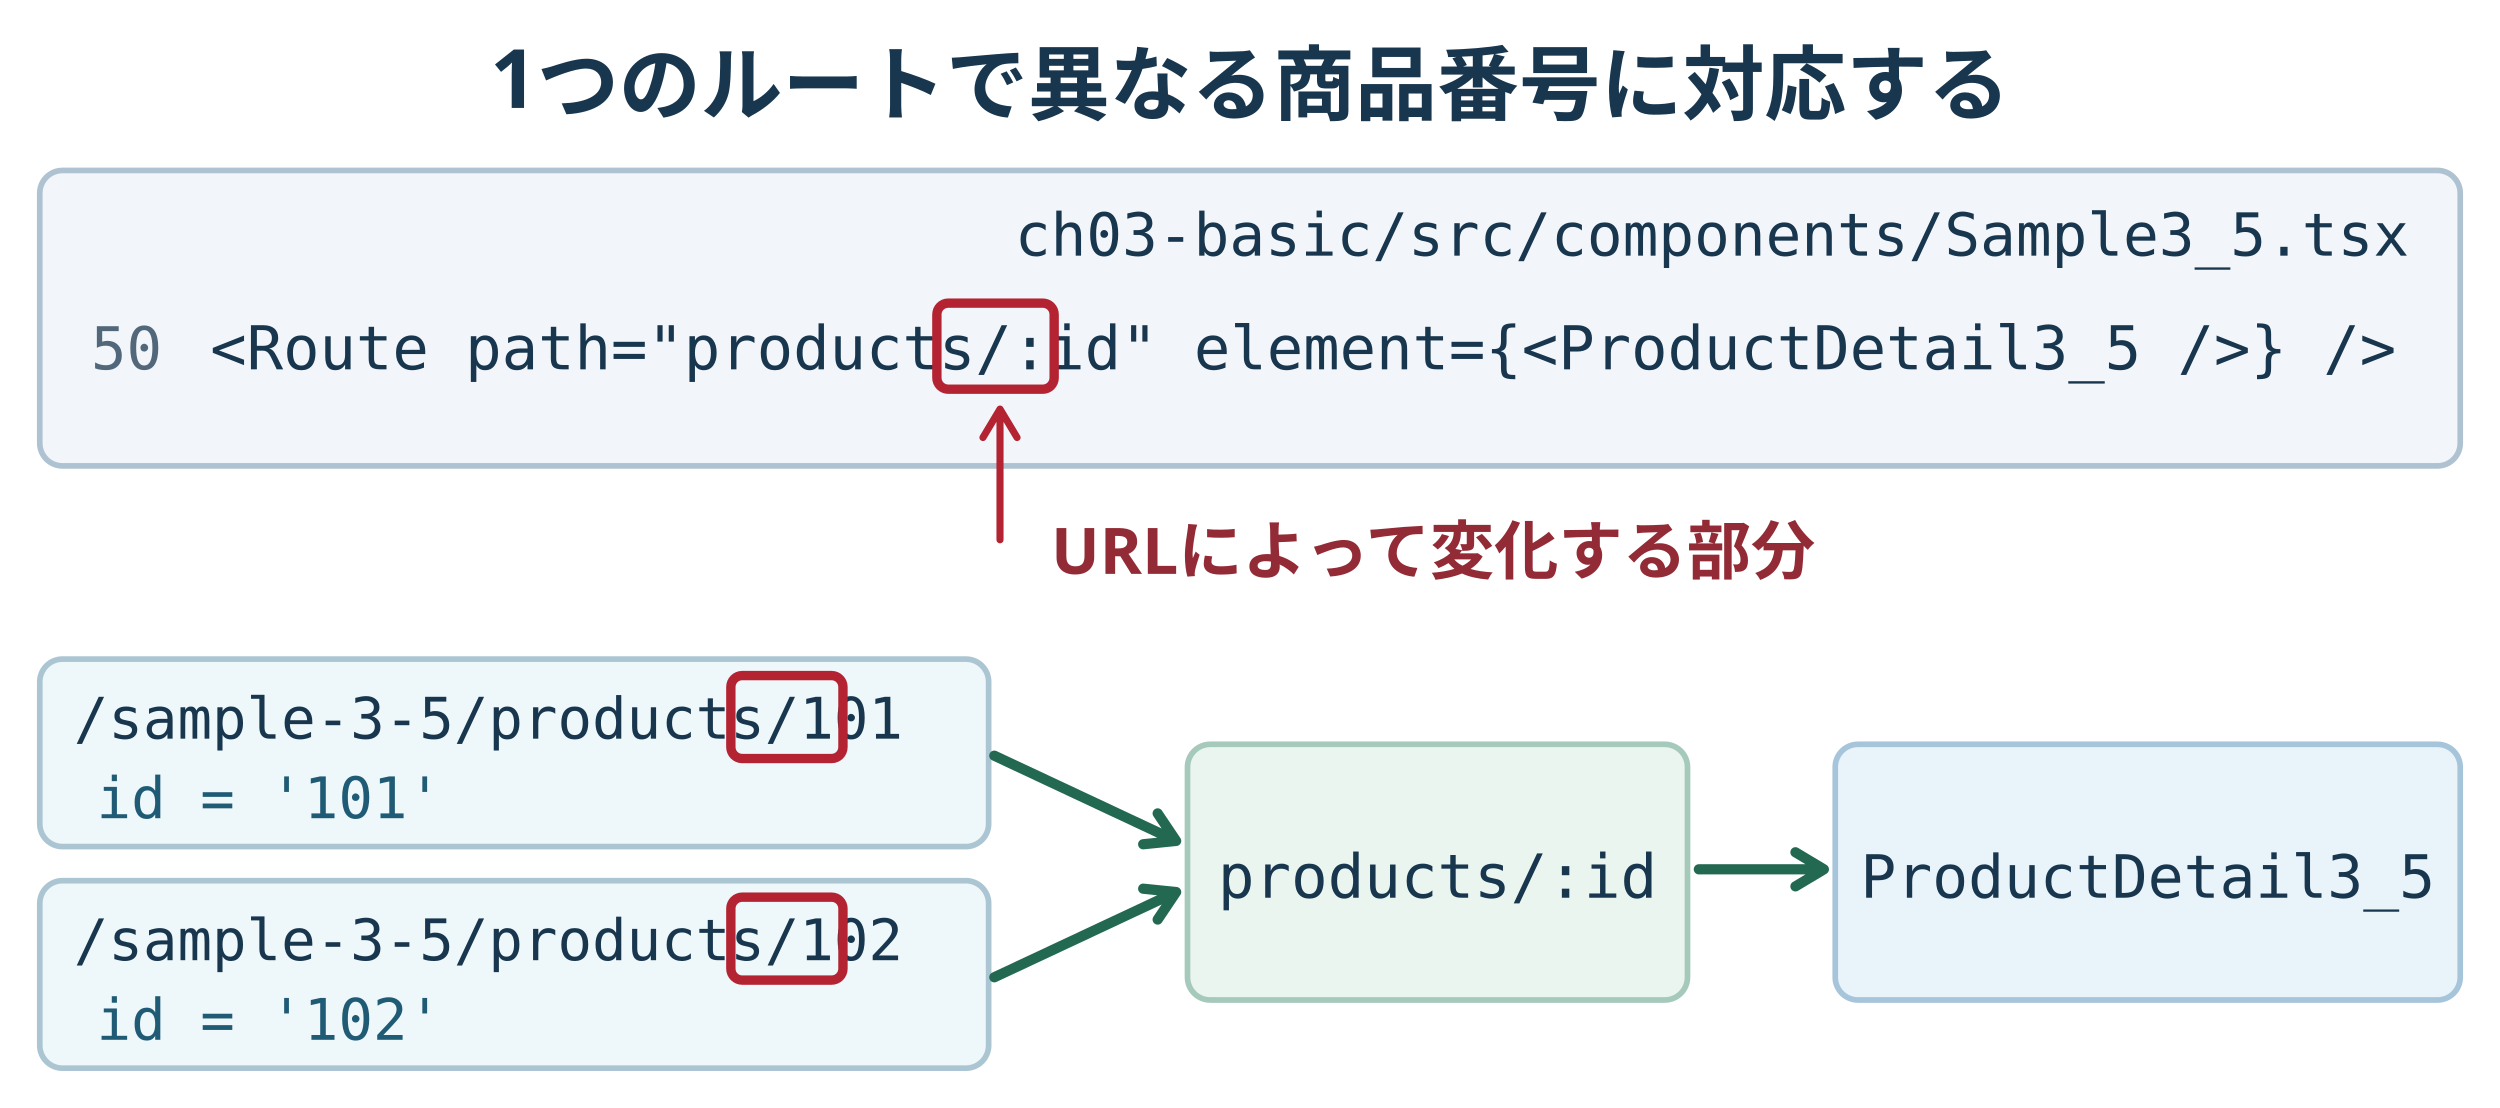
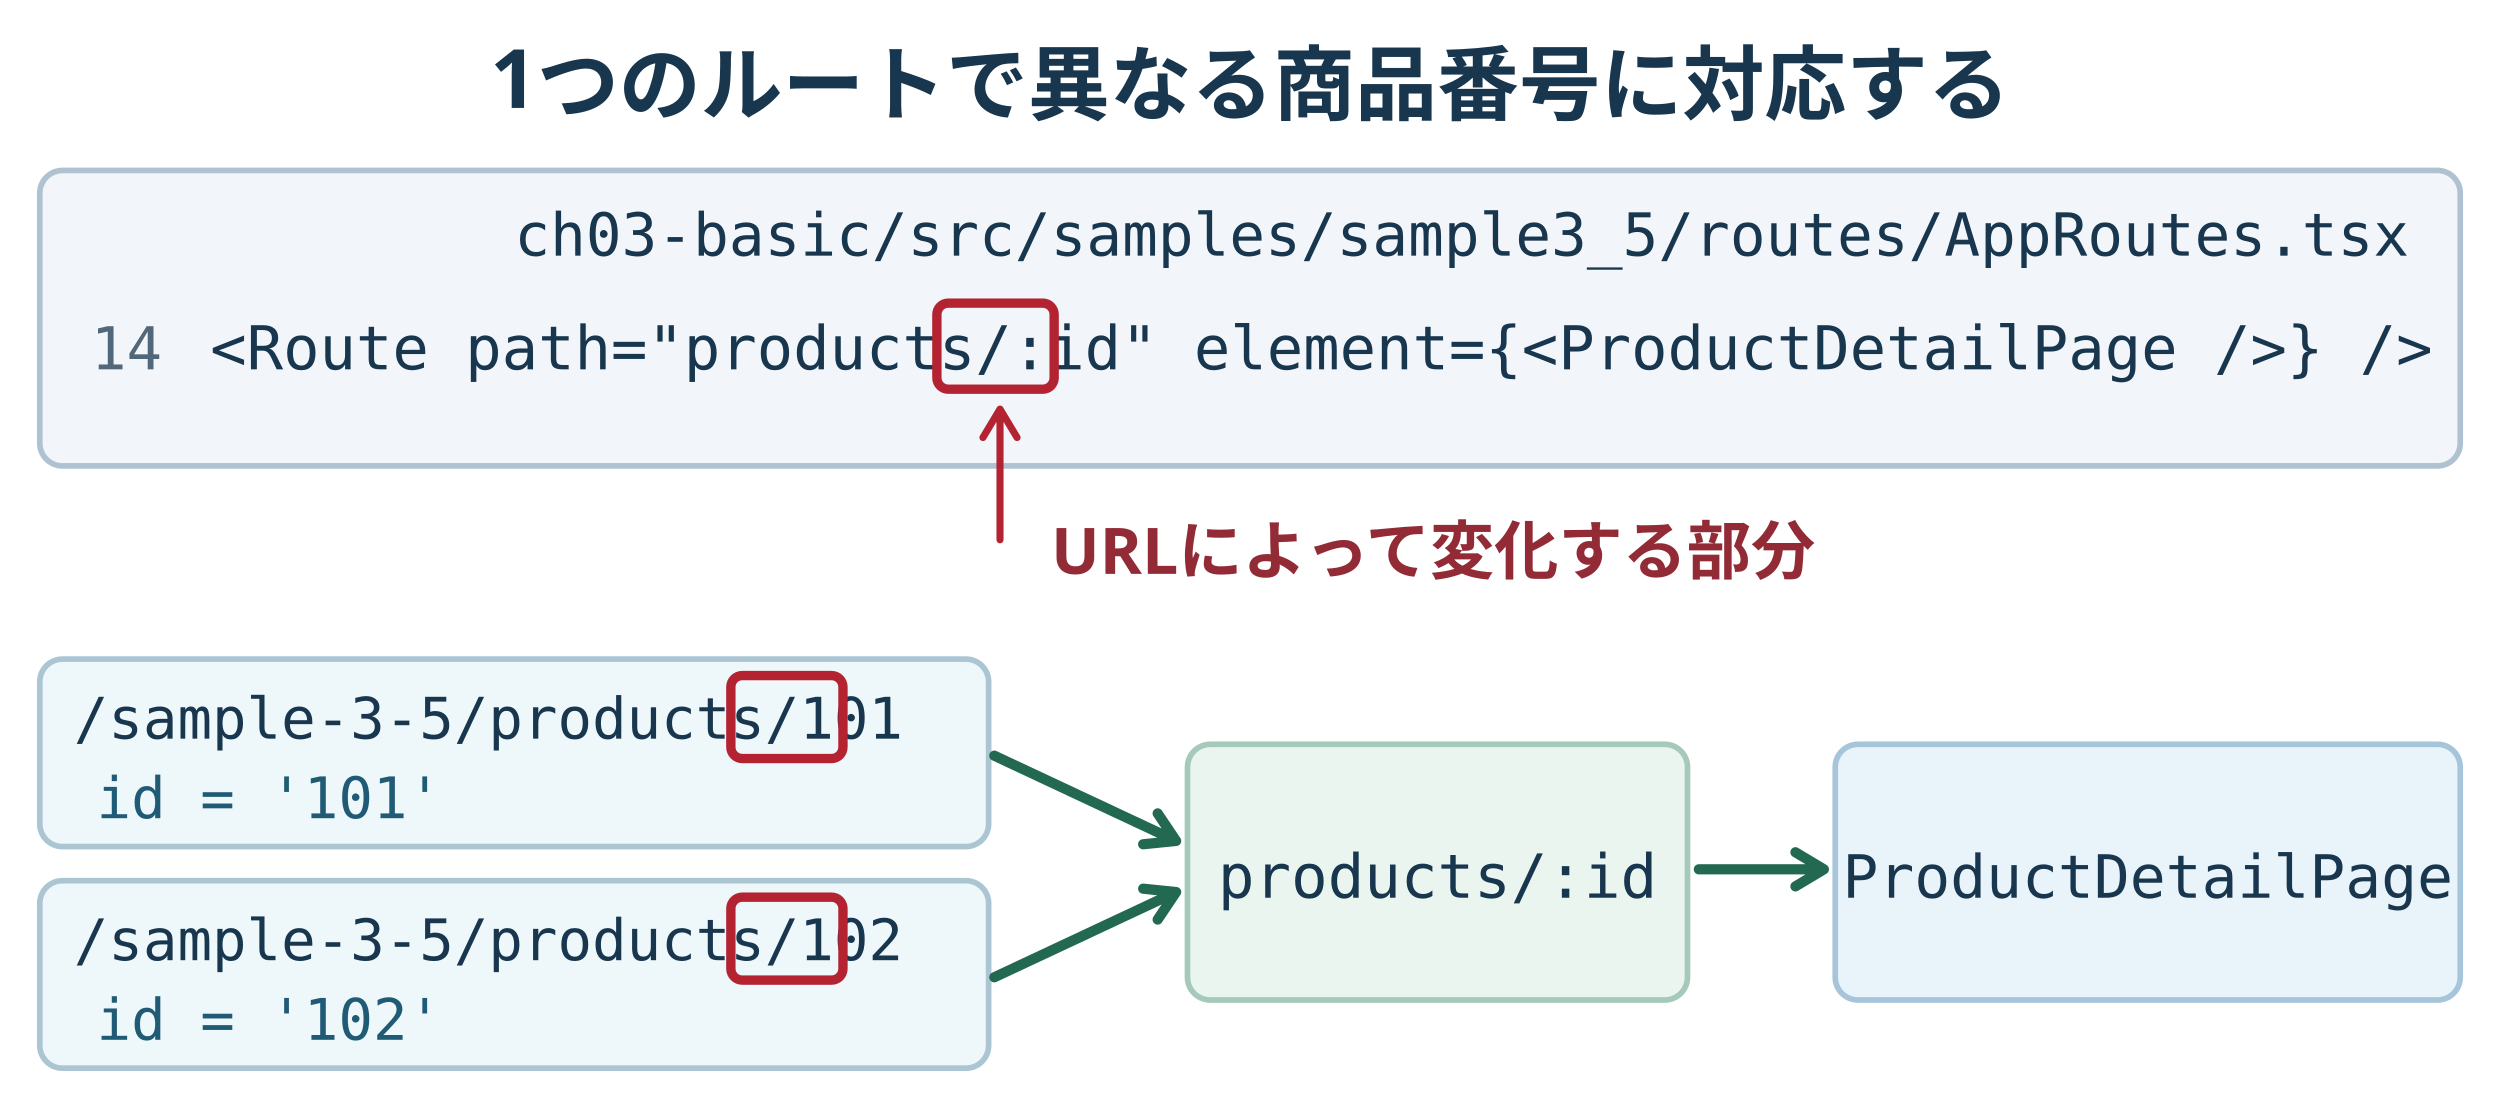
<svg xmlns="http://www.w3.org/2000/svg" width="440" height="195" viewBox="0 0 440 195" font-family="Meiryo, sans-serif" role="img">
  <text x="220.0" y="19" font-size="14.4" fill="#18364e" text-anchor="middle" font-weight="700">1つのルートで異なる商品番号に対応する</text>
  <rect x="7" y="30" width="426" height="52" rx="4" fill="#f2f6fa" stroke="#afc2d1" stroke-width="1" />
-   <text x="424" y="45" font-size="10.45" fill="#18364e" text-anchor="end" font-family="Consolas, MS Gothic, monospace">ch03-basic/src/components/Sample3_5.tsx</text>
-   <text x="16" y="65" font-size="10.4" fill="#52677a" text-anchor="start" font-family="Consolas, MS Gothic, monospace">50</text>
-   <text x="37.00 42.88 48.76 54.64 60.53 66.41 72.29 78.17 84.05 89.93 95.81 101.70 107.58 113.46 119.34 125.22 131.10 136.98 142.87 148.75 154.63 160.51 166.39 172.27 178.16 184.04 189.92 195.80 201.68 207.56 213.44 219.33 225.21 231.09 236.97 242.85 248.73 254.61 260.50 266.38 272.26 278.14 284.02 289.90 295.78 301.67 307.55 313.43 319.31 325.19 331.07 336.95 342.84 348.72 354.60 360.48 366.36 372.24 378.12 384.01" y="65" font-family="Consolas, MS Gothic, monospace" font-size="10.65" fill="#18364e" xml:space="preserve">&lt;Route path="products/:id" element={&lt;ProductDetail3_5 /&gt;} /&gt;</text>
+   <text x="424" y="45" font-size="10.45" fill="#18364e" text-anchor="end" font-family="Consolas, MS Gothic, monospace">ch03-basic/src/samples/sample3_5/routes/AppRoutes.tsx</text>
+   <text x="16" y="65" font-size="10.4" fill="#52677a" text-anchor="start" font-family="Consolas, MS Gothic, monospace">14</text>
+   <text x="37.00 42.88 48.76 54.64 60.53 66.41 72.29 78.17 84.05 89.93 95.82 101.70 107.58 113.46 119.34 125.22 131.10 136.99 142.87 148.75 154.63 160.51 166.39 172.28 178.16 184.04 189.92 195.80 201.68 207.56 213.45 219.33 225.21 231.09 236.97 242.85 248.73 254.62 260.50 266.38 272.26 278.14 284.02 289.91 295.79 301.67 307.55 313.43 319.31 325.19 331.08 336.96 342.84 348.72 354.60 360.48 366.37 372.25 378.13 384.01 389.89" y="65" font-family="Consolas, MS Gothic, monospace" font-size="10.65" fill="#18364e" xml:space="preserve">&lt;Route path="products/:id" element={&lt;ProductDetailPage /&gt;} /&gt;</text>
  <rect x="164.89" y="53.35" width="20.64" height="15.15" rx="2" fill="none" stroke="#b42331" stroke-width="1.65" />
  <text x="185" y="101" font-size="11.3" fill="#922b35" text-anchor="start" font-weight="700">URLによって変化する部分</text>
  <path d="M176 95L176 72M173.00 77.00L176 72L179.00 77.00" fill="none" stroke="#b42331" stroke-width="1.25" stroke-linecap="round" stroke-linejoin="round" />
  <rect x="7" y="116" width="167" height="33" rx="4" fill="#eef7f9" stroke="#abc6d2" stroke-width="1" />
  <text x="13.00 18.58 24.16 29.73 35.31 40.89 46.47 52.04 57.62 63.20 68.78 74.35 79.93 85.51 91.09 96.67 102.24 107.82 113.40 118.98 124.55 130.13 135.71 141.29" y="130" font-family="Consolas, MS Gothic, monospace" font-size="10.1" fill="#18364e" xml:space="preserve">/sample-3-5/products/101</text>
  <rect x="128.63" y="118.9" width="19.73" height="14.6" rx="2" fill="none" stroke="#b42331" stroke-width="1.65" />
  <text x="17" y="144" font-size="10.1" fill="#205b76" text-anchor="start" font-family="Consolas, MS Gothic, monospace">id = '101'</text>
  <rect x="7" y="155" width="167" height="33" rx="4" fill="#eef7f9" stroke="#abc6d2" stroke-width="1" />
  <text x="13.00 18.58 24.16 29.73 35.31 40.89 46.47 52.04 57.62 63.20 68.78 74.35 79.93 85.51 91.09 96.67 102.24 107.82 113.40 118.98 124.55 130.13 135.71 141.29" y="169" font-family="Consolas, MS Gothic, monospace" font-size="10.1" fill="#18364e" xml:space="preserve">/sample-3-5/products/102</text>
  <rect x="128.63" y="157.9" width="19.73" height="14.6" rx="2" fill="none" stroke="#b42331" stroke-width="1.65" />
  <text x="17" y="183" font-size="10.1" fill="#205b76" text-anchor="start" font-family="Consolas, MS Gothic, monospace">id = '102'</text>
  <path d="M175 133L207 148M203.75 143.16L207 148L201.20 148.59" fill="none" stroke="#236951" stroke-width="1.8" stroke-linecap="round" stroke-linejoin="round" />
  <path d="M175 172L207 157M201.20 156.41L207 157L203.75 161.84" fill="none" stroke="#236951" stroke-width="1.8" stroke-linecap="round" stroke-linejoin="round" />
  <rect x="209" y="131" width="88" height="45" rx="4" fill="#eaf5ef" stroke="#a5c9ba" stroke-width="1" />
  <text x="253" y="158" font-size="10.7" fill="#18364e" text-anchor="middle" font-family="Consolas, MS Gothic, monospace">products/:id</text>
  <path d="M299 153L321 153M316.00 150.00L321 153L316.00 156.00" fill="none" stroke="#236951" stroke-width="1.8" stroke-linecap="round" stroke-linejoin="round" />
  <rect x="323" y="131" width="110" height="45" rx="4" fill="#e9f3fa" stroke="#a7c5da" stroke-width="1" />
-   <text x="378" y="158" font-size="10.5" fill="#18364e" text-anchor="middle" font-family="Consolas, MS Gothic, monospace">ProductDetail3_5</text>
+   <text x="378" y="158" font-size="10.5" fill="#18364e" text-anchor="middle" font-family="Consolas, MS Gothic, monospace">ProductDetailPage</text>
</svg>
